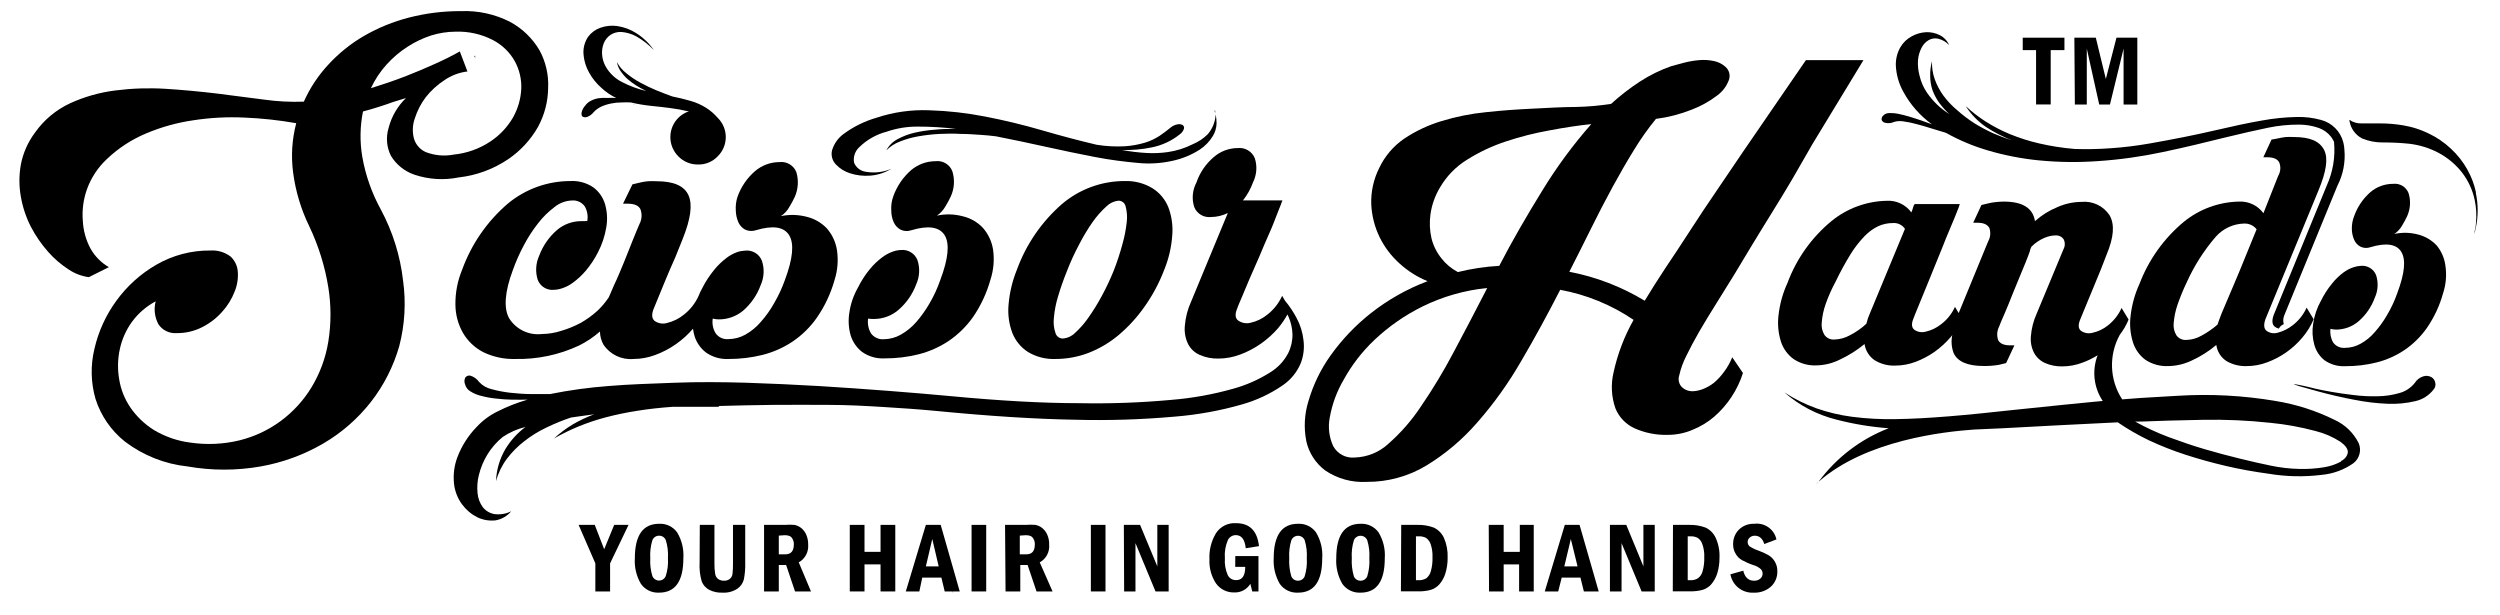
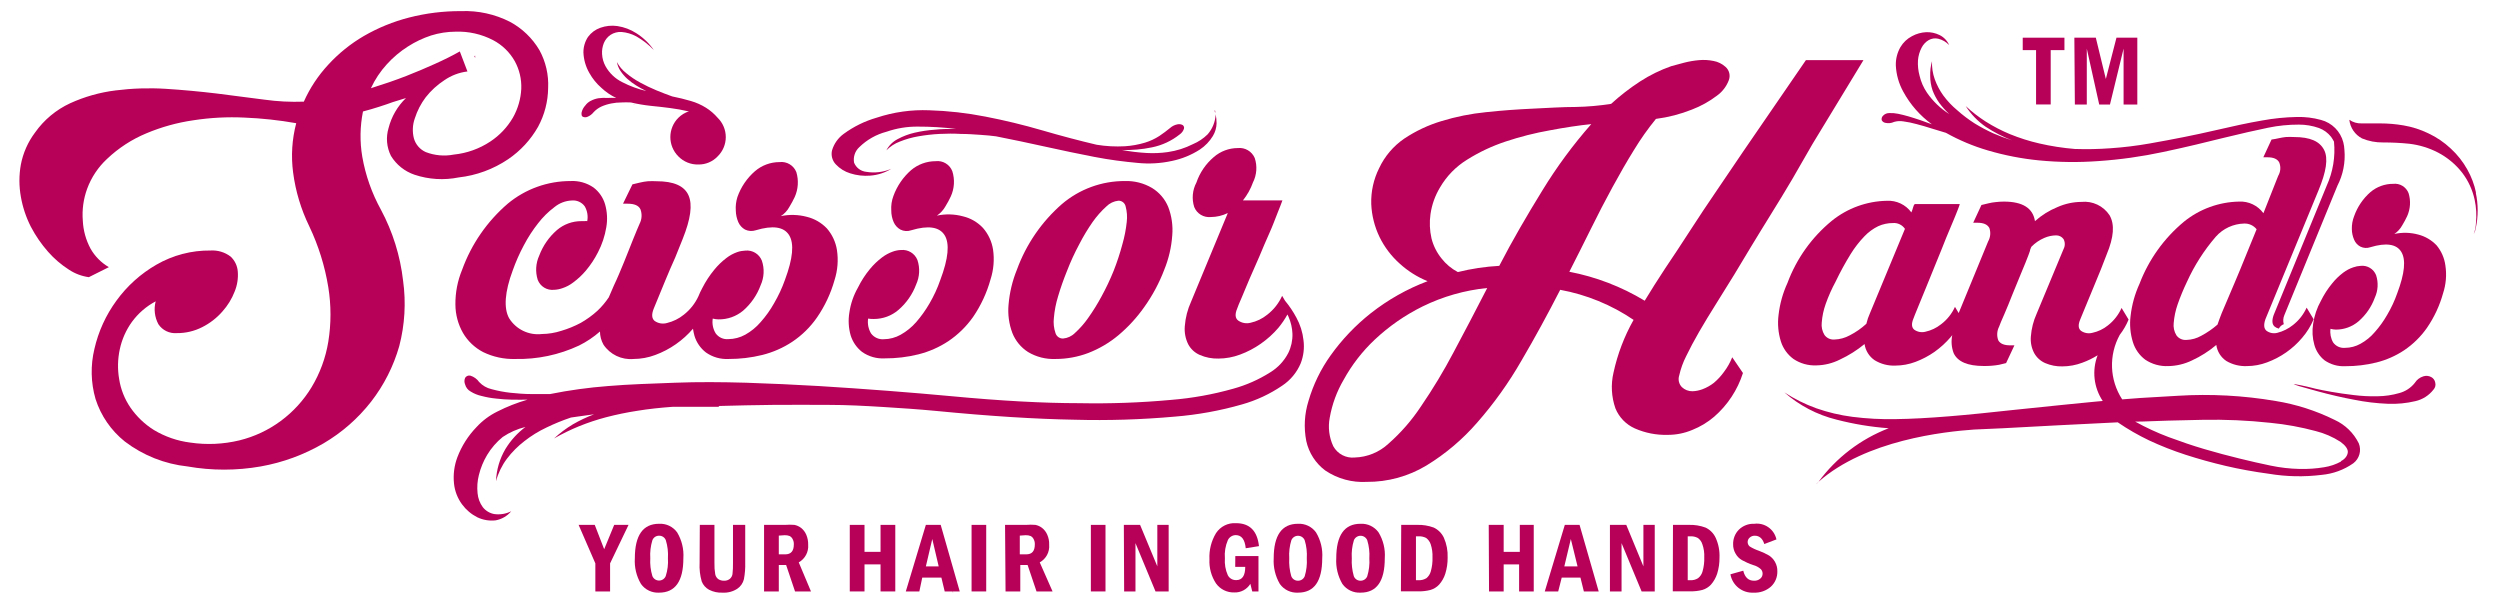
- <svg xmlns="http://www.w3.org/2000/svg" id="Layer_1" data-name="Layer 1" viewBox="0 0 249.39 61.27">
+ <svg xmlns="http://www.w3.org/2000/svg" fill="#B70058" id="Layer_1" data-name="Layer 1" viewBox="0 0 249.39 61.27">
  <defs />
  <path class="cls-1" d="M57.72,52.36h1.61l.94,2.43,1-2.43h1.43L60.86,56.2V59H59.39V56.2Z" />
  <path class="cls-1" d="M68.17,55.69c0,2.29-.81,3.43-2.42,3.43a2.07,2.07,0,0,1-1.81-.87,4.46,4.46,0,0,1-.61-2.56c0-2.29.81-3.44,2.42-3.44a2.08,2.08,0,0,1,1.8.86A4.44,4.44,0,0,1,68.17,55.69Zm-1.54,0a5,5,0,0,0-.21-1.8.7.7,0,0,0-.67-.45.7.7,0,0,0-.67.45,5,5,0,0,0-.21,1.8,5,5,0,0,0,.21,1.78.72.72,0,0,0,1.33,0A4.71,4.71,0,0,0,66.63,55.69Z" />
  <path class="cls-1" d="M69.81,52.36h1.46v3.8a5.59,5.59,0,0,0,.08,1.13.8.8,0,0,0,.3.48,1,1,0,0,0,.57.16.86.86,0,0,0,.58-.18.77.77,0,0,0,.27-.48,8.63,8.63,0,0,0,.05-1.11v-3.8h1.22v3.75a7.71,7.71,0,0,1-.13,1.67,1.6,1.6,0,0,1-.66.95,2.4,2.4,0,0,1-1.45.39,2.66,2.66,0,0,1-1.37-.29A1.6,1.6,0,0,1,70,58a5.63,5.63,0,0,1-.21-1.86Z" />
  <path class="cls-1" d="M76.22,52.36h2.1a5.72,5.72,0,0,1,.93,0,1.62,1.62,0,0,1,.66.3,1.72,1.72,0,0,1,.52.68,2.42,2.42,0,0,1,.19,1,1.85,1.85,0,0,1-.94,1.76L80.9,59H79.31l-.89-2.64h-.73V59H76.22Zm1.47,1.07V55.3h.64c.57,0,.86-.32.86-1a1,1,0,0,0-.13-.54.67.67,0,0,0-.29-.29,1.26,1.26,0,0,0-.5-.08Z" />
  <path class="cls-1" d="M84.77,52.36h1.47v2.69h1.6V52.36h1.47V59H87.84V56.3h-1.6V59H84.77Z" />
  <path class="cls-1" d="M92.36,52.36h1.48L95.74,59h-1.5l-.33-1.38H92L91.71,59H90.36Zm1.28,4.14L93,53.77l-.64,2.73Z" />
  <path class="cls-1" d="M96.92,52.36h1.46V59H96.92Z" />
  <path class="cls-1" d="M100.26,52.36h2.1a5.57,5.57,0,0,1,.93,0,1.62,1.62,0,0,1,.66.3,1.72,1.72,0,0,1,.52.68,2.25,2.25,0,0,1,.19,1,1.83,1.83,0,0,1-.94,1.76L105,59h-1.6l-.89-2.64h-.73V59h-1.47Zm1.47,1.07V55.3h.64c.58,0,.86-.32.86-1a1,1,0,0,0-.13-.54.67.67,0,0,0-.29-.29,1.26,1.26,0,0,0-.5-.08Z" />
  <path class="cls-1" d="M108.82,52.36h1.46V59h-1.46Z" />
  <path class="cls-1" d="M112.11,52.36h1.62l1.72,4.14V52.36h1.13V59h-1.31l-2-4.82V59h-1.13Z" />
  <path class="cls-1" d="M123.23,55.47h2.31V59h-.62l-.19-.76a1.79,1.79,0,0,1-1.61.86,2.16,2.16,0,0,1-1.81-.89,4,4,0,0,1-.66-2.41,4.62,4.62,0,0,1,.65-2.61,2.21,2.21,0,0,1,2-1c1.36,0,2.12.76,2.29,2.29l-1.32.21c-.09-.87-.41-1.31-1-1.31a.89.89,0,0,0-.78.49,3.81,3.81,0,0,0-.3,1.83,3.52,3.52,0,0,0,.29,1.68.91.91,0,0,0,.84.49q.9,0,.9-1.32h-1Z" />
  <path class="cls-1" d="M131.9,55.69c0,2.29-.8,3.43-2.41,3.43a2.08,2.08,0,0,1-1.82-.87,4.54,4.54,0,0,1-.61-2.56c0-2.29.81-3.44,2.42-3.44a2.08,2.08,0,0,1,1.8.86A4.37,4.37,0,0,1,131.9,55.69Zm-1.54,0a5,5,0,0,0-.21-1.8.72.72,0,0,0-1.33,0,5,5,0,0,0-.21,1.8,5.33,5.33,0,0,0,.2,1.78.7.7,0,0,0,.67.46.71.71,0,0,0,.67-.44A5,5,0,0,0,130.36,55.69Z" />
  <path class="cls-1" d="M138.14,55.69c0,2.29-.8,3.43-2.41,3.43a2.09,2.09,0,0,1-1.82-.87,4.54,4.54,0,0,1-.61-2.56c0-2.29.81-3.44,2.42-3.44a2.08,2.08,0,0,1,1.8.86A4.37,4.37,0,0,1,138.14,55.69Zm-1.54,0a5,5,0,0,0-.21-1.8.72.72,0,0,0-1.33,0,5,5,0,0,0-.21,1.8,5.33,5.33,0,0,0,.2,1.78.7.7,0,0,0,.67.46.71.71,0,0,0,.67-.44A5,5,0,0,0,136.6,55.69Z" />
  <path class="cls-1" d="M139.78,52.36h1.58a4.38,4.38,0,0,1,1.67.27,2.12,2.12,0,0,1,1,1,4.47,4.47,0,0,1,.38,2,5.17,5.17,0,0,1-.23,1.59,3,3,0,0,1-.62,1.1,1.91,1.91,0,0,1-.86.53,4.41,4.41,0,0,1-1.19.14h-1.76Zm1.47,1.14v4.38h.25a1.38,1.38,0,0,0,.79-.2,1.32,1.32,0,0,0,.44-.68,4.56,4.56,0,0,0,.17-1.41,3.68,3.68,0,0,0-.18-1.3,1.29,1.29,0,0,0-.46-.63,1.51,1.51,0,0,0-.76-.16Z" />
  <path class="cls-1" d="M148.51,52.36H150v2.69h1.61V52.36H153V59h-1.46V56.3H150V59h-1.46Z" />
  <path class="cls-1" d="M156.1,52.36h1.47L159.48,59H158l-.34-1.38h-1.87L155.44,59H154.1Zm1.27,4.14-.67-2.73-.65,2.73Z" />
  <path class="cls-1" d="M160.6,52.36h1.63l1.71,4.14V52.36h1.13V59h-1.31l-2-4.82V59H160.6Z" />
  <path class="cls-1" d="M166.89,52.36h1.58a4.38,4.38,0,0,1,1.67.27,2.1,2.1,0,0,1,1,1,4.32,4.32,0,0,1,.39,2,5.17,5.17,0,0,1-.23,1.59,3.11,3.11,0,0,1-.62,1.1,1.91,1.91,0,0,1-.86.53,4.49,4.49,0,0,1-1.2.14h-1.75Zm1.47,1.14v4.38h.25a1.32,1.32,0,0,0,.78-.2,1.27,1.27,0,0,0,.45-.68,4.56,4.56,0,0,0,.17-1.41,3.43,3.43,0,0,0-.19-1.3,1.18,1.18,0,0,0-.46-.63,1.44,1.44,0,0,0-.75-.16Z" />
  <path class="cls-1" d="M177.21,53.81l-1.21.46c-.17-.55-.49-.83-.95-.83a.73.73,0,0,0-.51.19.58.58,0,0,0,0,.88,4.45,4.45,0,0,0,.94.44,6.54,6.54,0,0,1,1,.47,1.82,1.82,0,0,1,.59.64,1.78,1.78,0,0,1,.23.93,2,2,0,0,1-.64,1.53,2.42,2.42,0,0,1-1.72.6,2.22,2.22,0,0,1-2.32-1.83l1.28-.36c.16.67.52,1,1.07,1a.89.89,0,0,0,.62-.2.63.63,0,0,0,.24-.52.65.65,0,0,0-.17-.43,1.86,1.86,0,0,0-.76-.41,6.57,6.57,0,0,1-1.14-.5,1.7,1.7,0,0,1-.62-.63,1.76,1.76,0,0,1-.25-.94,2,2,0,0,1,.58-1.47,2.07,2.07,0,0,1,1.53-.58A2,2,0,0,1,177.21,53.81Z" />
  <path class="cls-1" d="M47.32,5.59l.08.2a1.85,1.85,0,0,1,0-.23Z" />
  <path class="cls-1" d="M95,59.07h.11L95,59A.08.08,0,0,1,95,59.07Z" />
  <path class="cls-1" d="M50.68,15.89a9.68,9.68,0,0,0,3-3.25,8.31,8.31,0,0,0,1-3.86A7.14,7.14,0,0,0,53.81,5a7.59,7.59,0,0,0-2.93-2.82A9.89,9.89,0,0,0,46,1.11a20.39,20.39,0,0,0-5.19.64A17.86,17.86,0,0,0,36.3,3.59a15.22,15.22,0,0,0-3.55,2.86,13.45,13.45,0,0,0-2.44,3.69,22.35,22.35,0,0,1-3.94-.2l-4.74-.61c-1.67-.2-3.37-.36-5.1-.47a26.65,26.65,0,0,0-5,.16A15.49,15.49,0,0,0,7,10.3a8.82,8.82,0,0,0-3.51,2.93,7.76,7.76,0,0,0-1.41,3.19,9.05,9.05,0,0,0,0,3.2,10.54,10.54,0,0,0,1,3,12.56,12.56,0,0,0,1.72,2.5,9.81,9.81,0,0,0,2.06,1.77,4.79,4.79,0,0,0,2,.76l2-1a4.93,4.93,0,0,1-1.83-1.85A6.52,6.52,0,0,1,8.26,22a7.51,7.51,0,0,1,.43-3.16,7.68,7.68,0,0,1,2-3,12.86,12.86,0,0,1,3.91-2.54A19.16,19.16,0,0,1,19.28,12a25.35,25.35,0,0,1,5.1-.27,38.56,38.56,0,0,1,5.17.56,12.77,12.77,0,0,0-.31,4.92,17.36,17.36,0,0,0,1.61,5.36,22.54,22.54,0,0,1,1.9,6.08,17.06,17.06,0,0,1,0,5.44,12.8,12.8,0,0,1-1.67,4.54A11.79,11.79,0,0,1,28,42a11.58,11.58,0,0,1-4.12,1.93,12.87,12.87,0,0,1-4.9.22,9.28,9.28,0,0,1-3.62-1.25A8,8,0,0,1,13,40.64a6.92,6.92,0,0,1-1.11-2.8,7.81,7.81,0,0,1,.06-3,7.27,7.27,0,0,1,1.21-2.73,7,7,0,0,1,2.37-2.05,3.15,3.15,0,0,0,.27,2.28,2,2,0,0,0,1.83.89,5.45,5.45,0,0,0,2.55-.6,6.63,6.63,0,0,0,2-1.55,6.44,6.44,0,0,0,1.23-2,4.34,4.34,0,0,0,.31-2A2.26,2.26,0,0,0,23,25.59a3,3,0,0,0-2-.6,10.55,10.55,0,0,0-5.39,1.41,12.82,12.82,0,0,0-4,3.6,13.08,13.08,0,0,0-2.19,4.8,9.74,9.74,0,0,0,.11,5,8.89,8.89,0,0,0,2.93,4.25,12.51,12.51,0,0,0,6.24,2.48,21.08,21.08,0,0,0,7.31,0,19,19,0,0,0,6.26-2.3,16.83,16.83,0,0,0,4.75-4.16,16.35,16.35,0,0,0,2.81-5.55A16.75,16.75,0,0,0,40.21,28,19.73,19.73,0,0,0,38,20.92a17,17,0,0,1-1.86-5.28,12.38,12.38,0,0,1,.07-4.52c.56-.15,1.1-.3,1.61-.47s1-.32,1.38-.47l1.3-.4a6.34,6.34,0,0,0-1.74,3A3.76,3.76,0,0,0,39,15.55a4.42,4.42,0,0,0,2.35,1.88,8.55,8.55,0,0,0,4.4.27A11,11,0,0,0,50.68,15.89Zm-8.21-.72a2.13,2.13,0,0,1-1.18-1.36,3.42,3.42,0,0,1,.09-2,7,7,0,0,1,1.09-2.11A7.73,7.73,0,0,1,44.33,8a5.13,5.13,0,0,1,2.3-.87l-.76-2c-.74.42-1.58.84-2.5,1.25s-1.72.76-2.82,1.19S38.25,8.41,37,8.8a9.4,9.4,0,0,1,1.59-2.39,10.28,10.28,0,0,1,2.1-1.77A10.16,10.16,0,0,1,43,3.54a8.32,8.32,0,0,1,2.44-.38A7.52,7.52,0,0,1,49.18,4a5.3,5.3,0,0,1,2.17,2.1A5.28,5.28,0,0,1,52,8.86a6.46,6.46,0,0,1-.83,2.87,7.19,7.19,0,0,1-2.26,2.39,8.07,8.07,0,0,1-3.64,1.3A5.06,5.06,0,0,1,42.47,15.17Z" />
  <path class="cls-1" d="M46.1,26.91a8.81,8.81,0,0,0-.67,3.47,5.77,5.77,0,0,0,.76,2.84,5,5,0,0,0,2,1.9,6.84,6.84,0,0,0,3.2.69,14.24,14.24,0,0,0,6.37-1.34,9.65,9.65,0,0,0,2.09-1.4,2.74,2.74,0,0,0,.35,1.31,3.25,3.25,0,0,0,3,1.43,6.2,6.2,0,0,0,2.17-.4,9,9,0,0,0,2.06-1.08,9.15,9.15,0,0,0,1.7-1.54,5.4,5.4,0,0,0,.15.72,3.3,3.3,0,0,0,1.14,1.65,3.59,3.59,0,0,0,2.26.65,13.8,13.8,0,0,0,3.36-.4,9.65,9.65,0,0,0,3-1.32,9.26,9.26,0,0,0,2.46-2.42,12.54,12.54,0,0,0,1.75-3.73,6.58,6.58,0,0,0,.24-3,4.3,4.3,0,0,0-1-2.15,4.12,4.12,0,0,0-2-1.16,5.66,5.66,0,0,0-2.6-.07,2.5,2.5,0,0,0,.85-.91,10.84,10.84,0,0,0,.54-1,3.57,3.57,0,0,0,.16-2.48,1.6,1.6,0,0,0-1.68-1,3.76,3.76,0,0,0-2.44.9,6.09,6.09,0,0,0-1.76,2.59A3.69,3.69,0,0,0,73.4,21a3.14,3.14,0,0,0,.25,1.16,1.56,1.56,0,0,0,.67.74,1.42,1.42,0,0,0,1.07.07c1.7-.51,2.81-.35,3.33.49s.38,2.32-.42,4.47a13.72,13.72,0,0,1-1.08,2.32,10.64,10.64,0,0,1-1.34,1.88,5.62,5.62,0,0,1-1.54,1.26,3.57,3.57,0,0,1-1.68.44,1.4,1.4,0,0,1-1.27-.58,2.18,2.18,0,0,1-.29-1.47,2.4,2.4,0,0,0,.58.08A3.75,3.75,0,0,0,74.12,31a6.2,6.2,0,0,0,1.76-2.55A3.34,3.34,0,0,0,76,26a1.6,1.6,0,0,0-1.66-1,2.81,2.81,0,0,0-.8.15,3.9,3.9,0,0,0-1.08.59,7.12,7.12,0,0,0-1.2,1.16,10,10,0,0,0-1.21,1.85,7.37,7.37,0,0,0-.38.81,5,5,0,0,1-1.45,1.83,4.22,4.22,0,0,1-1.68.83,1.45,1.45,0,0,1-1.23-.2c-.3-.24-.33-.66-.09-1.25L66.36,28c.32-.77.65-1.55,1-2.32l.74-1.84c.8-2,1-3.42.58-4.36s-1.48-1.4-3.18-1.4a8.19,8.19,0,0,0-.87,0,5.76,5.76,0,0,0-.78.13l-.76.18-.94,1.93h.45c.68,0,1.11.18,1.29.56a1.79,1.79,0,0,1-.09,1.45c-.15.33-.36.85-.65,1.56s-.58,1.48-.91,2.28-.65,1.58-1,2.31l-.51,1.18A7.8,7.8,0,0,1,59.6,31a9.26,9.26,0,0,1-1.67,1.21A10.27,10.27,0,0,1,56,33a6.5,6.5,0,0,1-1.94.32,3.39,3.39,0,0,1-3.27-1.57c-.56-1-.44-2.64.36-4.78a18.17,18.17,0,0,1,1.1-2.49,14.24,14.24,0,0,1,1.43-2.21,8.52,8.52,0,0,1,1.63-1.61A2.91,2.91,0,0,1,57.05,20a1.43,1.43,0,0,1,1.28.58,2.14,2.14,0,0,1,.25,1.48.6.6,0,0,0-.25,0H58a3.73,3.73,0,0,0-2.44.89,6.31,6.31,0,0,0-1.77,2.55,3.37,3.37,0,0,0-.15,2.41,1.56,1.56,0,0,0,1.63,1,2.82,2.82,0,0,0,.83-.16,3.63,3.63,0,0,0,1.09-.58A7.36,7.36,0,0,0,58.44,27a9.51,9.51,0,0,0,1.21-1.83,8.3,8.3,0,0,0,.83-2.49,5.14,5.14,0,0,0-.12-2.3A3.23,3.23,0,0,0,59.2,18.7a3.69,3.69,0,0,0-2.28-.64,9.78,9.78,0,0,0-6.26,2.25A15.77,15.77,0,0,0,46.1,26.91Z" />
  <path class="cls-1" d="M87.19,31.82a3.74,3.74,0,0,0,2.43-.9,6.2,6.2,0,0,0,1.77-2.54,3.33,3.33,0,0,0,.13-2.44,1.6,1.6,0,0,0-1.65-1,2.66,2.66,0,0,0-.81.16,3.94,3.94,0,0,0-1.07.58,7.14,7.14,0,0,0-1.21,1.16,9.35,9.35,0,0,0-1.2,1.86,7,7,0,0,0-.85,2.48,5.17,5.17,0,0,0,.13,2.28A3.37,3.37,0,0,0,86,35.11a3.57,3.57,0,0,0,2.26.64,13.66,13.66,0,0,0,3.35-.4,9.71,9.71,0,0,0,3-1.32,9.52,9.52,0,0,0,2.46-2.41,12.6,12.6,0,0,0,1.74-3.74,6.6,6.6,0,0,0,.25-3,4.28,4.28,0,0,0-1-2.14,4,4,0,0,0-2-1.16,5.54,5.54,0,0,0-2.6-.07,2.71,2.71,0,0,0,.85-.92,9.7,9.7,0,0,0,.54-1A3.51,3.51,0,0,0,95,17.08a1.58,1.58,0,0,0-1.67-1,3.79,3.79,0,0,0-2.44.89,6.26,6.26,0,0,0-1.77,2.59A3.49,3.49,0,0,0,88.91,21a2.88,2.88,0,0,0,.24,1.16,1.56,1.56,0,0,0,.67.74,1.36,1.36,0,0,0,1.08.07c1.7-.51,2.81-.34,3.33.49s.38,2.33-.43,4.47a13.05,13.05,0,0,1-1.07,2.33,12.06,12.06,0,0,1-1.34,1.88,5.92,5.92,0,0,1-1.54,1.25,3.5,3.5,0,0,1-1.68.45,1.44,1.44,0,0,1-1.28-.58,2.25,2.25,0,0,1-.29-1.48A2.57,2.57,0,0,0,87.19,31.82Z" />
  <path class="cls-1" d="M114.92,18.75a5,5,0,0,0-2.7-.69,9.62,9.62,0,0,0-6.29,2.3,15.91,15.91,0,0,0-4.49,6.55,11.87,11.87,0,0,0-.83,3.47,6.37,6.37,0,0,0,.38,2.84,4,4,0,0,0,1.57,1.9,4.94,4.94,0,0,0,2.73.69,9.2,9.2,0,0,0,3.28-.6,10.72,10.72,0,0,0,3-1.77,14.76,14.76,0,0,0,2.57-2.8,16.45,16.45,0,0,0,2-3.73,11.13,11.13,0,0,0,.8-3.44,6.41,6.41,0,0,0-.4-2.82A4,4,0,0,0,114.92,18.75Zm-2.52,3.39a12.9,12.9,0,0,1-.43,2.21A24.43,24.43,0,0,1,111.1,27a24,24,0,0,1-1.21,2.56,20.4,20.4,0,0,1-1.34,2.16,8.84,8.84,0,0,1-1.32,1.5,1.9,1.9,0,0,1-1.18.55.76.76,0,0,1-.76-.55,3.37,3.37,0,0,1-.16-1.5,10.17,10.17,0,0,1,.42-2.16c.24-.82.54-1.67.9-2.56a23.42,23.42,0,0,1,1.21-2.63A19.23,19.23,0,0,1,109,22.14a9.33,9.33,0,0,1,1.36-1.54,2,2,0,0,1,1.21-.58.72.72,0,0,1,.72.58A4.07,4.07,0,0,1,112.4,22.14Z" />
  <path class="cls-1" d="M59.7,9.8a2.55,2.55,0,0,0-.75.25,1.5,1.5,0,0,0-.56.47,1.48,1.48,0,0,0-.38.74c0,.2,0,.33.14.39a.56.56,0,0,0,.46,0,1.48,1.48,0,0,0,.6-.45,2.46,2.46,0,0,1,.78-.57,4.48,4.48,0,0,1,1-.31,5.07,5.07,0,0,1,1-.1,9.33,9.33,0,0,1,.94,0,16.21,16.21,0,0,0,2,.34c.66.06,1.3.14,1.93.22a17.7,17.7,0,0,1,1.78.32l.1,0a2.71,2.71,0,0,0-1.07.65,2.72,2.72,0,0,0,0,3.85,2.69,2.69,0,0,0,2,.81,2.59,2.59,0,0,0,1.92-.81,2.69,2.69,0,0,0,0-3.85l0,0a5.13,5.13,0,0,0-1.16-1,6,6,0,0,0-1.53-.68c-.58-.17-1.19-.32-1.84-.45-.48-.17-1-.37-1.56-.6a16.24,16.24,0,0,1-1.63-.78,8.48,8.48,0,0,1-1.41-.95,3.44,3.44,0,0,1-.92-1.1,2.29,2.29,0,0,0,.36.89,4.28,4.28,0,0,0,.66.77,6.53,6.53,0,0,0,.91.68,9.35,9.35,0,0,0,1,.55,10.26,10.26,0,0,1-2.39-.88A3.87,3.87,0,0,1,60.4,6.6a2.83,2.83,0,0,1-.34-1.2,2.5,2.5,0,0,1,.18-1.11,1.86,1.86,0,0,1,.66-.81A1.8,1.8,0,0,1,62,3.19a3.76,3.76,0,0,1,1.46.43A7.69,7.69,0,0,1,65.23,5a6.09,6.09,0,0,0-1.76-1.69,4.8,4.8,0,0,0-1.88-.71,3.55,3.55,0,0,0-1.7.17,2.59,2.59,0,0,0-1.23.91,2.76,2.76,0,0,0-.46,1.55,4.45,4.45,0,0,0,.59,2.05A5.56,5.56,0,0,0,60,8.77a5.7,5.7,0,0,0,1.47,1,8.42,8.42,0,0,0-.87,0A4.71,4.71,0,0,0,59.7,9.8Z" />
  <path class="cls-1" d="M63.16,10.37c.09.05.14.06.14.05S63.26,10.39,63.16,10.37Z" />
  <path class="cls-1" d="M84.81,17.29a5.14,5.14,0,0,0,2,.23,4.61,4.61,0,0,0,2.1-.68,4.46,4.46,0,0,1-2.5.3,1.47,1.47,0,0,1-1.21-.91,1.69,1.69,0,0,1,.52-1.55,6.09,6.09,0,0,1,2.72-1.54,9.27,9.27,0,0,1,3.12-.51,30.52,30.52,0,0,1,3.8.23c-.7,0-1.41,0-2.13.08a12.83,12.83,0,0,0-2,.3,6.75,6.75,0,0,0-1.69.64A2.63,2.63,0,0,0,88.42,15a3.64,3.64,0,0,1,1.35-.88,9,9,0,0,1,1.84-.52,17.44,17.44,0,0,1,2.11-.24q1.09-.06,2.13,0c.68,0,1.33.05,1.94.09s1.13.09,1.57.15q2.44.48,5,1.05c1.66.37,3.26.7,4.8,1s3,.48,4.31.6a10.85,10.85,0,0,0,3.46-.2,8.24,8.24,0,0,0,2.76-1.13,4.3,4.3,0,0,0,1.3-1.35,2.54,2.54,0,0,0,.37-1.27,4.55,4.55,0,0,0-.09-.9,3.26,3.26,0,0,1-.8,2A4.63,4.63,0,0,1,119,14.38a8.09,8.09,0,0,1-2.5.79,10.6,10.6,0,0,1-2.14.09,19.2,19.2,0,0,1-2.45-.3,12.63,12.63,0,0,0,3-.26,6.48,6.48,0,0,0,2.77-1.29,1.09,1.09,0,0,0,.43-.58.33.33,0,0,0-.14-.36.75.75,0,0,0-.54-.06,1.55,1.55,0,0,0-.71.36c-.32.26-.67.53-1.06.79a5.67,5.67,0,0,1-1.44.67,8.94,8.94,0,0,1-2,.36,13,13,0,0,1-2.82-.15q-2.56-.6-5.41-1.43t-5.7-1.38A34.53,34.53,0,0,0,92.69,11a14.82,14.82,0,0,0-5.24.74,10.47,10.47,0,0,0-3.28,1.61A3.13,3.13,0,0,0,83,15a1.52,1.52,0,0,0,.38,1.4A3.3,3.3,0,0,0,84.81,17.29Z" />
  <path class="cls-1" d="M121.16,11s0,.09.06.27a.61.61,0,0,0,0-.22C121.17,11,121.16,11,121.16,11Z" />
  <path class="cls-1" d="M225.79,21.27a2.83,2.83,0,0,0-2.44-1.16,9,9,0,0,0-5.48,2,15,15,0,0,0-4.44,6.2,10.53,10.53,0,0,0-.89,3.2,6.24,6.24,0,0,0,.23,2.62A3.46,3.46,0,0,0,214,35.88a3.81,3.81,0,0,0,2.29.64,5.63,5.63,0,0,0,2.36-.56,10.59,10.59,0,0,0,2.44-1.55,2.3,2.3,0,0,0,1,1.6,3.72,3.72,0,0,0,2.06.51,5.75,5.75,0,0,0,2-.37,8.35,8.35,0,0,0,3.51-2.46,7.05,7.05,0,0,0,1.14-1.84l-.7-1.16a4.6,4.6,0,0,1-1.37,1.74,4.07,4.07,0,0,1-1.55.77A1.28,1.28,0,0,1,226.1,33c-.27-.22-.3-.61-.11-1.16L231.28,19c.77-1.85,1-3.2.56-4.05s-1.38-1.28-3-1.28a7.09,7.09,0,0,0-.81,0,6.75,6.75,0,0,0-.72.12,7.2,7.2,0,0,1-.71.13l-.82,1.77h.41c.61,0,1,.17,1.18.52a1.52,1.52,0,0,1-.11,1.34ZM224,25.59c-.37.92-.72,1.77-1.05,2.54s-.62,1.44-.85,2-.39.94-.48,1.13l-.22.58c-.07.17-.13.35-.19.54a8.64,8.64,0,0,1-1.61,1.11,3.19,3.19,0,0,1-1.49.42,1.11,1.11,0,0,1-1-.46,1.93,1.93,0,0,1-.27-1.24,7.51,7.51,0,0,1,.39-1.84,21.64,21.64,0,0,1,.93-2.25,18.7,18.7,0,0,1,2.89-4.52,3.9,3.9,0,0,1,2.82-1.3,1.51,1.51,0,0,1,1.24.57Z" />
  <path class="cls-1" d="M243.06,24.47a3.86,3.86,0,0,0-1.82-1.07,5,5,0,0,0-2.39-.06,2.48,2.48,0,0,0,.78-.85,9.17,9.17,0,0,0,.5-.93,3.25,3.25,0,0,0,.14-2.29,1.47,1.47,0,0,0-1.55-.93,3.47,3.47,0,0,0-2.25.82,5.7,5.7,0,0,0-1.63,2.4,3.31,3.31,0,0,0-.23,1.28,2.73,2.73,0,0,0,.23,1.08,1.37,1.37,0,0,0,.62.68,1.27,1.27,0,0,0,1,.06c1.57-.47,2.6-.32,3.08.46s.35,2.14-.4,4.13a12.07,12.07,0,0,1-1,2.15,10.23,10.23,0,0,1-1.24,1.73,5.07,5.07,0,0,1-1.42,1.16,3.18,3.18,0,0,1-1.55.41,1.31,1.31,0,0,1-1.18-.53,2.14,2.14,0,0,1-.27-1.37,2.06,2.06,0,0,0,.54.08,3.47,3.47,0,0,0,2.25-.82,5.68,5.68,0,0,0,1.63-2.36,3.08,3.08,0,0,0,.13-2.25,1.48,1.48,0,0,0-1.53-.93,2.58,2.58,0,0,0-.75.15,3.45,3.45,0,0,0-1,.53,6.17,6.17,0,0,0-1.11,1.08A8.88,8.88,0,0,0,231.53,30a6.67,6.67,0,0,0-.78,2.3,4.82,4.82,0,0,0,.12,2.1,3,3,0,0,0,1,1.53,3.31,3.31,0,0,0,2.09.6,12.65,12.65,0,0,0,3.1-.37,8.91,8.91,0,0,0,2.77-1.22,8.72,8.72,0,0,0,2.27-2.23,11.51,11.51,0,0,0,1.61-3.45,6,6,0,0,0,.23-2.79A3.93,3.93,0,0,0,243.06,24.47Z" />
  <path class="cls-1" d="M180.81,14.36,185.89,6h-5.74l-6.24,9.09L171.26,19q-1.37,2-2.66,4t-2.48,3.76c-.79,1.2-1.47,2.28-2.05,3.24a22.8,22.8,0,0,0-7.52-2.89c.74-1.46,1.47-2.9,2.17-4.32s1.41-2.79,2.13-4.11,1.43-2.56,2.15-3.72a27.14,27.14,0,0,1,2.19-3.1,14.81,14.81,0,0,0,3.59-.93,10.07,10.07,0,0,0,2.5-1.39A3.35,3.35,0,0,0,172.46,8a1.2,1.2,0,0,0-.33-1.33,2.43,2.43,0,0,0-1.2-.59A5,5,0,0,0,169.49,6a9,9,0,0,0-1.47.25l-1.3.35a14.58,14.58,0,0,0-3.12,1.53,22.31,22.31,0,0,0-2.88,2.23,25.74,25.74,0,0,1-3.53.31c-1.36,0-2.8.1-4.32.17s-3.06.18-4.63.35a22.82,22.82,0,0,0-4.44.89,13.87,13.87,0,0,0-3.72,1.75,7.36,7.36,0,0,0-2.5,2.94,7.5,7.5,0,0,0-.79,3.59,8.41,8.41,0,0,0,.83,3.29,8.65,8.65,0,0,0,2,2.64,9.32,9.32,0,0,0,2.79,1.76,21.36,21.36,0,0,0-5.67,3.2,20.68,20.68,0,0,0-4,4.2A15,15,0,0,0,130.53,40a8.13,8.13,0,0,0-.22,4,5,5,0,0,0,1.9,2.94,6.71,6.71,0,0,0,4.13,1.13,11.36,11.36,0,0,0,5.95-1.63,21.57,21.57,0,0,0,5.08-4.3A38.1,38.1,0,0,0,151.76,36c1.35-2.3,2.64-4.67,3.88-7.09a19.2,19.2,0,0,1,7.32,3,18.74,18.74,0,0,0-2,5.25,6.39,6.39,0,0,0,.19,3.58,3.73,3.73,0,0,0,1.94,2,7.58,7.58,0,0,0,3.26.64,6.25,6.25,0,0,0,2.46-.49A7.79,7.79,0,0,0,171,41.57a9.67,9.67,0,0,0,2.87-4.36l-1.07-1.57a6.16,6.16,0,0,1-.83,1.47,6,6,0,0,1-1,1.08,4.34,4.34,0,0,1-1.14.64,3.15,3.15,0,0,1-1,.2,1.49,1.49,0,0,1-1.05-.41,1.15,1.15,0,0,1-.27-1.16,8.26,8.26,0,0,1,.7-1.94c.36-.74.79-1.56,1.3-2.44s1.07-1.8,1.68-2.77l1.82-2.93,1.63-2.71c.62-1,1.28-2.12,2-3.26s1.42-2.32,2.15-3.54ZM145,35.15a55.09,55.09,0,0,1-3.25,5.39,18.62,18.62,0,0,1-3.24,3.72,5.18,5.18,0,0,1-3.37,1.38A2.19,2.19,0,0,1,133,44.51a4.65,4.65,0,0,1-.35-2.85,11.34,11.34,0,0,1,1.39-3.78,16.21,16.21,0,0,1,3.1-4,19.74,19.74,0,0,1,4.77-3.31,18.91,18.91,0,0,1,6.45-1.84Q146.63,32.1,145,35.15ZM153.86,19c-1.51,2.45-3,5-4.3,7.52a22.1,22.1,0,0,0-4.13.62,5,5,0,0,1-1.63-1.36,5.17,5.17,0,0,1-1-2,6.67,6.67,0,0,1-.1-2.42,7.08,7.08,0,0,1,.95-2.66,7.93,7.93,0,0,1,2.7-2.77,17.66,17.66,0,0,1,3.87-1.82A31,31,0,0,1,154.61,13c1.48-.28,2.86-.49,4.13-.62A47.54,47.54,0,0,0,153.86,19Z" />
  <path class="cls-1" d="M242.52,37.61a1,1,0,0,0-.77-.07,1.54,1.54,0,0,0-.87.67,2.93,2.93,0,0,1-1.53,1,8.17,8.17,0,0,1-2.17.32,16.08,16.08,0,0,1-2.39-.12c-.81-.1-1.55-.2-2.21-.32s-1.21-.22-1.62-.32l-.56-.14-.25-.06-.6-.13-.58-.11q-.24,0-.18,0l.6.2c.36.11,1,.28,1.79.5,1.25.34,2.48.63,3.68.85a21.14,21.14,0,0,0,3.34.4,10.05,10.05,0,0,0,2.73-.26,3.17,3.17,0,0,0,1.83-1.16.74.74,0,0,0,.17-.69A.77.77,0,0,0,242.52,37.61Z" />
  <path class="cls-1" d="M232.9,41.89A20.77,20.77,0,0,0,227,40a42.47,42.47,0,0,0-9.72-.52l-3.76.22-1.82.14a6.26,6.26,0,0,1-.24-6.44,6.61,6.61,0,0,0,.88-1.52l-.7-1.16a4.58,4.58,0,0,1-1.36,1.74,3.7,3.7,0,0,1-1.55.74,1.37,1.37,0,0,1-1.14-.2c-.27-.22-.3-.59-.08-1.12.11-.25.28-.66.51-1.24s.49-1.2.77-1.86.54-1.3.79-1.92.44-1.11.57-1.47c.72-1.73.82-3,.29-3.92a3,3,0,0,0-2.81-1.33,6,6,0,0,0-2.39.52A7.8,7.8,0,0,0,203,22.06c-.2-1.3-1.23-1.95-3.1-1.95a7,7,0,0,0-.81.05,4.91,4.91,0,0,0-.72.12l-.71.17-.82,1.77h.41c.63,0,1,.17,1.2.52a1.63,1.63,0,0,1-.12,1.34l-2.94,7.15v0l-.37-.62a4.46,4.46,0,0,1-1.39,1.74,3.81,3.81,0,0,1-1.55.74,1.33,1.33,0,0,1-1.12-.2c-.27-.22-.3-.6-.08-1.12.06-.16.2-.53.44-1.1s.51-1.23.82-2l1-2.46c.35-.87.7-1.69,1-2.48l.87-2.08c.24-.61.41-1,.49-1.29H191a.69.69,0,0,0-.15.31,3.6,3.6,0,0,1-.18.52,2.83,2.83,0,0,0-2.44-1.16,9,9,0,0,0-5.5,2,14.6,14.6,0,0,0-4.42,6.2,10.45,10.45,0,0,0-.89,3.2,6.25,6.25,0,0,0,.23,2.62,3.46,3.46,0,0,0,1.26,1.76,3.81,3.81,0,0,0,2.29.64,5.41,5.41,0,0,0,2.34-.58A11.52,11.52,0,0,0,186,34.32a2.36,2.36,0,0,0,1,1.61,3.65,3.65,0,0,0,2.08.54,5.75,5.75,0,0,0,2-.37,8.59,8.59,0,0,0,1.9-1,9,9,0,0,0,1.61-1.47l.16-.2a3.22,3.22,0,0,0,.14,1.8c.4.85,1.39,1.28,3,1.28a8.18,8.18,0,0,0,1.53-.12l.7-.17.83-1.77h-.42c-.63,0-1-.17-1.19-.5a1.69,1.69,0,0,1,.08-1.36c.08-.22.25-.64.52-1.24s.53-1.28.82-2,.59-1.45.89-2.17.54-1.29.7-1.73a3.52,3.52,0,0,0,.15-.42c0-.13.09-.27.14-.41a4,4,0,0,1,1.3-.89,3,3,0,0,1,1.18-.25.89.89,0,0,1,.73.37,1.06,1.06,0,0,1,0,1l-2.68,6.44a6.76,6.76,0,0,0-.58,2.28,3,3,0,0,0,.33,1.65,2.31,2.31,0,0,0,1.1,1,4.08,4.08,0,0,0,1.71.33,5.69,5.69,0,0,0,2-.37,8.22,8.22,0,0,0,1.52-.74,5,5,0,0,0,.51,4.56l-.77.07s-5.64.55-8,.81-4.59.49-6.56.65-3.74.26-5.32.28a29.26,29.26,0,0,1-4.33-.23,17.82,17.82,0,0,1-3.59-.85A15.11,15.11,0,0,1,178,39.14a12.36,12.36,0,0,0,5.2,2.72,29.18,29.18,0,0,0,5.21.86,15.71,15.71,0,0,0-7,5.34c4.72-4.16,12.53-5,15.51-5.21l2.88-.13c3.46-.18,7.28-.4,11.46-.59a23.2,23.2,0,0,0,3.12,1.8,31.67,31.67,0,0,0,3.66,1.44q1.95.63,4,1.11t4.29.78a18.29,18.29,0,0,0,5.28.11,6.51,6.51,0,0,0,3.14-1.15,1.69,1.69,0,0,0,.55-2A5,5,0,0,0,232.9,41.89ZM186.55,31.22a5.75,5.75,0,0,0-.37,1.08,7.49,7.49,0,0,1-1.65,1.15,3.4,3.4,0,0,1-1.53.42,1.11,1.11,0,0,1-1-.46,1.93,1.93,0,0,1-.27-1.24,7.07,7.07,0,0,1,.39-1.84,15.9,15.9,0,0,1,1-2.25,29.33,29.33,0,0,1,1.49-2.73A10.52,10.52,0,0,1,186,23.56a4.77,4.77,0,0,1,1.37-1,3.57,3.57,0,0,1,1.46-.31,1.32,1.32,0,0,1,1.2.58Zm47,14.81a5.18,5.18,0,0,1-1.7.58,13,13,0,0,1-2.45.17,15.61,15.61,0,0,1-2.88-.33c-1-.2-2-.44-3.12-.71s-2.3-.59-3.5-.94-2.38-.76-3.57-1.2A25,25,0,0,1,213,42.06c1.08,0,2.17-.08,3.28-.1l3.41-.08a53.63,53.63,0,0,1,6.81.3A27.69,27.69,0,0,1,231,43a8.28,8.28,0,0,1,2.47,1.07c.5.36.74.71.74,1S234,45.77,233.52,46Z" />
  <path class="cls-1" d="M188.06,12.25a1.33,1.33,0,0,0,.89-.09,2.06,2.06,0,0,1,.93-.05,9.57,9.57,0,0,1,1.31.27c.48.13,1,.27,1.48.43l1.45.44A20.08,20.08,0,0,0,198.28,15a27.66,27.66,0,0,0,5.13,1,34.91,34.91,0,0,0,5.9.07,45.23,45.23,0,0,0,6.48-.91c2.37-.5,4.38-1,6.08-1.42s3.16-.74,4.39-1a15,15,0,0,1,3.07-.31,6,6,0,0,1,2,.34,2.76,2.76,0,0,1,1.21.88,4.09,4.09,0,0,1,.29.48,8.58,8.58,0,0,1-.73,4.4l-5.29,12.9c-.19.55-.16.93.1,1.15a1,1,0,0,0,.42.2.89.89,0,0,1,.49-.44,1.34,1.34,0,0,1,.06-.91l5.29-12.9a6.54,6.54,0,0,0,.7-3.58,3.88,3.88,0,0,0-.11-.75,3.11,3.11,0,0,0-2.24-2.24,8.17,8.17,0,0,0-2.39-.29,21.35,21.35,0,0,0-3.47.35c-1.35.23-2.93.57-4.77,1s-4,.86-6.43,1.29a36.69,36.69,0,0,1-3.94.48,32.93,32.93,0,0,1-3.55.07,24.62,24.62,0,0,1-3.54-.55,19,19,0,0,1-2.93-.93,16,16,0,0,1-2.41-1.25,14,14,0,0,1-2-1.55,7.31,7.31,0,0,0,2,2.07A13.81,13.81,0,0,0,200.72,14a18.62,18.62,0,0,1-1.86-.69,16.84,16.84,0,0,1-1.88-1A13.35,13.35,0,0,1,195.25,11a8.33,8.33,0,0,1-1.39-1.47A6.62,6.62,0,0,1,193,7.9a4.84,4.84,0,0,1-.27-1.8,4.9,4.9,0,0,0-.18,1.49A4.45,4.45,0,0,0,192.78,9a5.47,5.47,0,0,0,.67,1.26,8.4,8.4,0,0,0,1,1.12,7.72,7.72,0,0,1-2.22-2.13,5,5,0,0,1-.74-1.69A4.73,4.73,0,0,1,191.33,6a3.28,3.28,0,0,1,.36-1.24A1.84,1.84,0,0,1,192.4,4a1.31,1.31,0,0,1,.94-.14,2.19,2.19,0,0,1,1.1.64,2,2,0,0,0-.95-1,2.79,2.79,0,0,0-1.34-.29,3.28,3.28,0,0,0-1.42.4,2.87,2.87,0,0,0-1.15,1.09,3.47,3.47,0,0,0-.46,1.83,6,6,0,0,0,.74,2.61,9.75,9.75,0,0,0,2.86,3.26l-1.14-.41c-.4-.13-.78-.26-1.16-.37s-.74-.2-1.08-.27a3.52,3.52,0,0,0-.87-.07.82.82,0,0,0-.61.25.47.47,0,0,0-.15.45A.48.48,0,0,0,188.06,12.25Z" />
  <path class="cls-1" d="M247,19.23a8,8,0,0,0-.87-2.32,8.36,8.36,0,0,0-1.65-2.09,8.61,8.61,0,0,0-2.24-1.52,9.22,9.22,0,0,0-2.47-.79,13.79,13.79,0,0,0-2.31-.2c-.71,0-1.33,0-1.87,0a2,2,0,0,1-1.23-.36,2.39,2.39,0,0,0,1.27,1.86,5.26,5.26,0,0,0,2.09.4,25.16,25.16,0,0,1,2.62.13,8.35,8.35,0,0,1,2.87.88,7.42,7.42,0,0,1,2.4,2,6.8,6.8,0,0,1,1.25,2.7,7.47,7.47,0,0,1,.13,2.34,3.63,3.63,0,0,1-.22,1.09,1.65,1.65,0,0,0,.2-.58,8.29,8.29,0,0,0,0-3.56Z" />
  <path class="cls-1" d="M181.42,48.06l-.26.24S181.29,48.22,181.42,48.06Z" />
  <path class="cls-1" d="M129.32,31.68A9.9,9.9,0,0,0,128.19,30h0l-.29-.49a4.91,4.91,0,0,1-1.48,1.88,4,4,0,0,1-1.68.81,1.49,1.49,0,0,1-1.23-.23c-.3-.23-.33-.64-.09-1.2.06-.18.2-.53.43-1.05l.78-1.86,1-2.28c.34-.81.66-1.58,1-2.33s.57-1.4.81-2,.4-1,.49-1.26h-3.94a6.19,6.19,0,0,0,1-1.79,3.19,3.19,0,0,0,.18-2.43,1.65,1.65,0,0,0-1.7-1,3.67,3.67,0,0,0-2.39.9,5.79,5.79,0,0,0-1.73,2.54,3.16,3.16,0,0,0-.22,2.44,1.6,1.6,0,0,0,1.65,1,3.83,3.83,0,0,0,1.7-.4l-.08.2h0l-3.58,8.64a7.19,7.19,0,0,0-.63,2.46,3.4,3.4,0,0,0,.34,1.79,2.38,2.38,0,0,0,1.16,1.07,4.39,4.39,0,0,0,1.85.36,6.2,6.2,0,0,0,2.17-.4,9,9,0,0,0,2.06-1.08,9.31,9.31,0,0,0,1.75-1.58,8.55,8.55,0,0,0,.91-1.34,2.4,2.4,0,0,0,.11.23,4.7,4.7,0,0,1,.39,1.7,4.08,4.08,0,0,1-.42,1.92,4.9,4.9,0,0,1-1.79,1.92,13.7,13.7,0,0,1-3.71,1.64,32.1,32.1,0,0,1-6.17,1.11,82.5,82.5,0,0,1-9.18.33q-5.38,0-12.78-.7-2.9-.27-6.26-.53t-6.93-.48q-3.59-.21-7.23-.33c-2.44-.07-4.82-.09-7.14,0s-4.53.15-6.65.33a47.81,47.81,0,0,0-5.8.8c-.54,0-1.16,0-1.87,0s-1.4-.06-2.09-.13a12.31,12.31,0,0,1-1.88-.36,2.42,2.42,0,0,1-1.23-.71,1.67,1.67,0,0,0-.89-.64.49.49,0,0,0-.51.22.84.84,0,0,0,0,.67,1.13,1.13,0,0,0,.54.69,3.41,3.41,0,0,0,1.1.45,8.91,8.91,0,0,0,1.45.26c.52.06,1.05.1,1.6.11s1.06,0,1.53,0a17.09,17.09,0,0,0-3,1.18,7.07,7.07,0,0,0-2.08,1.55,8.84,8.84,0,0,0-1.91,3,5.75,5.75,0,0,0-.34,2.64,4.23,4.23,0,0,0,.8,2.07,4.29,4.29,0,0,0,1.52,1.29,3.37,3.37,0,0,0,1.82.31A2.64,2.64,0,0,0,51,51a2.88,2.88,0,0,1-1.7.28,1.88,1.88,0,0,1-1.14-.69,2.76,2.76,0,0,1-.52-1.39,5.17,5.17,0,0,1,.13-1.81,7.33,7.33,0,0,1,.82-2,6.92,6.92,0,0,1,1.56-1.8,7.08,7.08,0,0,1,2.27-1,7.84,7.84,0,0,0-2,2.2A6.82,6.82,0,0,0,49.48,48a6.58,6.58,0,0,1,1.09-2.24A9.22,9.22,0,0,1,52.32,44a11.49,11.49,0,0,1,2.19-1.35,20.51,20.51,0,0,1,2.45-1l1.13-.16,1.17-.16a14.07,14.07,0,0,0-2.11,1,11.12,11.12,0,0,0-1.88,1.41,20.9,20.9,0,0,1,2.47-1.21,22.39,22.39,0,0,1,2.73-.91,31.31,31.31,0,0,1,3.1-.64c1.1-.18,2.28-.31,3.55-.4l.71,0,.74,0,1.54,0,1.64,0-.08-.08c1.79-.05,3.61-.09,5.46-.11s3.69,0,5.53,0,3.65.1,5.45.21,3.55.23,5.24.39q8,.78,13.85.88a85.92,85.92,0,0,0,10-.31,34.16,34.16,0,0,0,6.71-1.22,13.74,13.74,0,0,0,4-1.87,5,5,0,0,0,1.84-2.22,4.68,4.68,0,0,0,.28-2.32A6,6,0,0,0,129.32,31.68Z" />
  <path class="cls-1" d="M201.78,3.76h4.16V5h-1.37v5.42h-1.46V5h-1.33Z" />
  <path class="cls-1" d="M206.93,3.76h2.14l1,4.12,1.06-4.12h2.08v6.67h-1.37V4.85l-1.36,5.58h-1.07l-1.24-5.58v5.58h-1.19Z" />
</svg>
